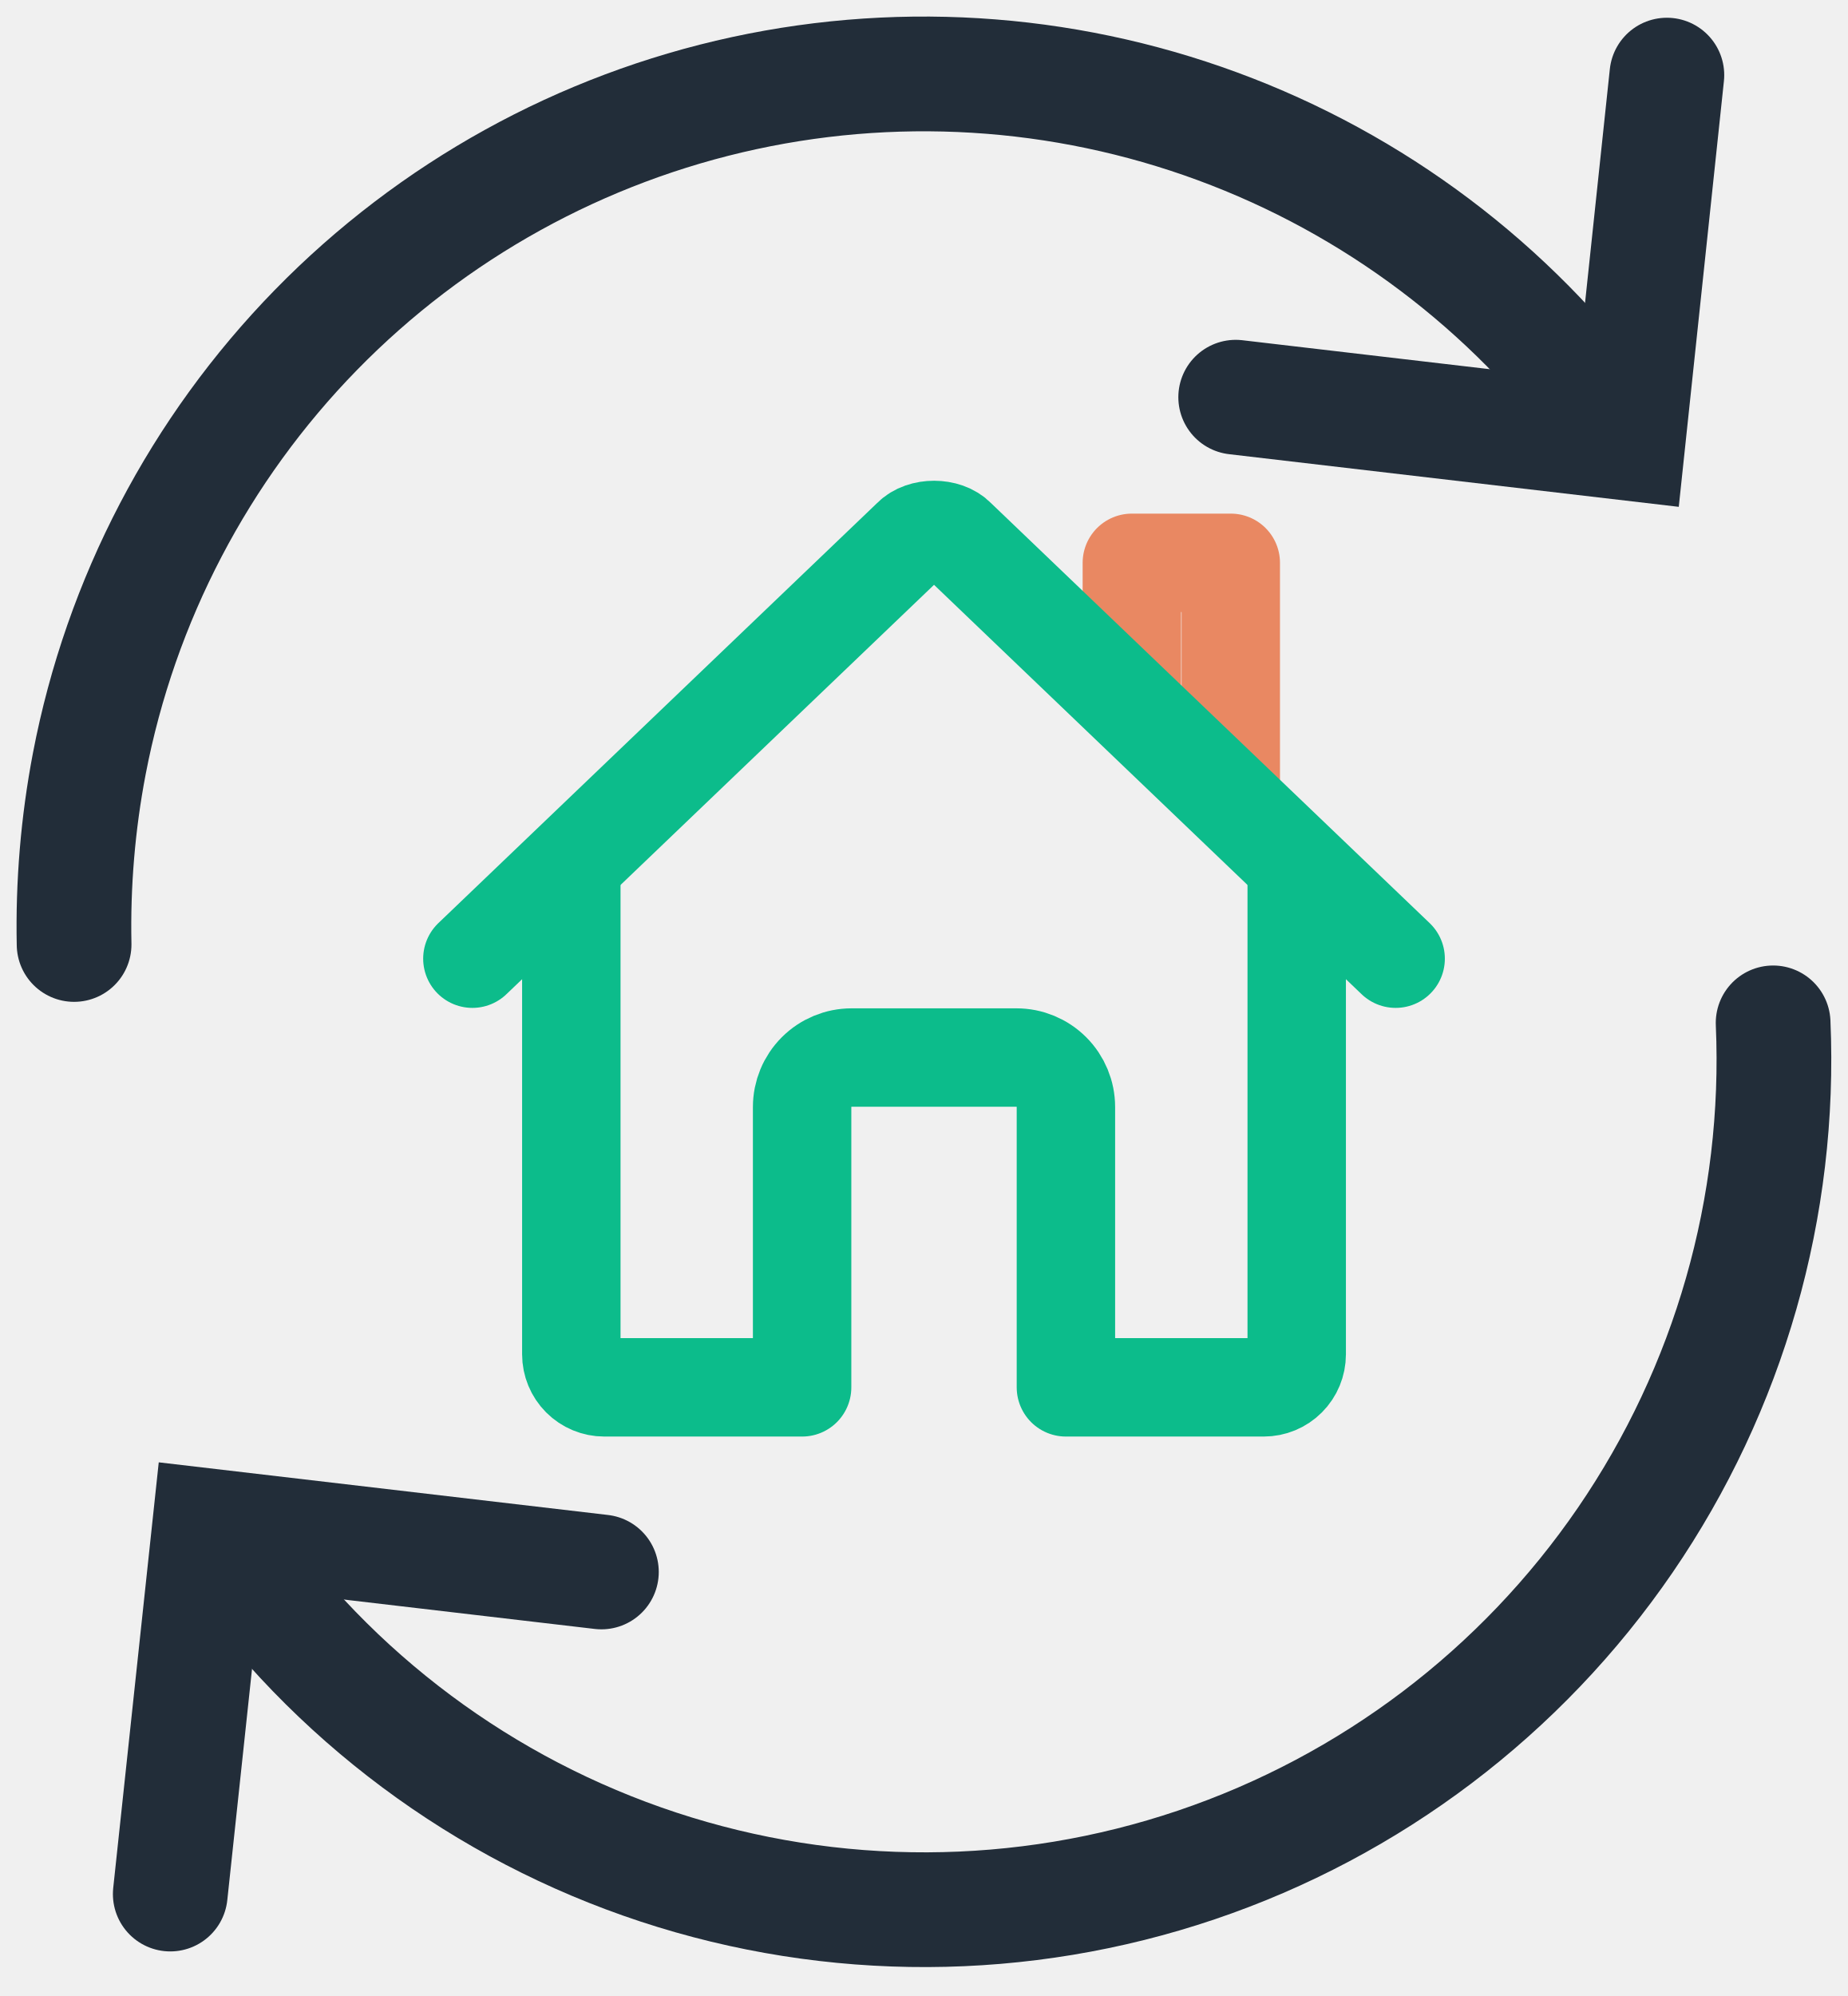
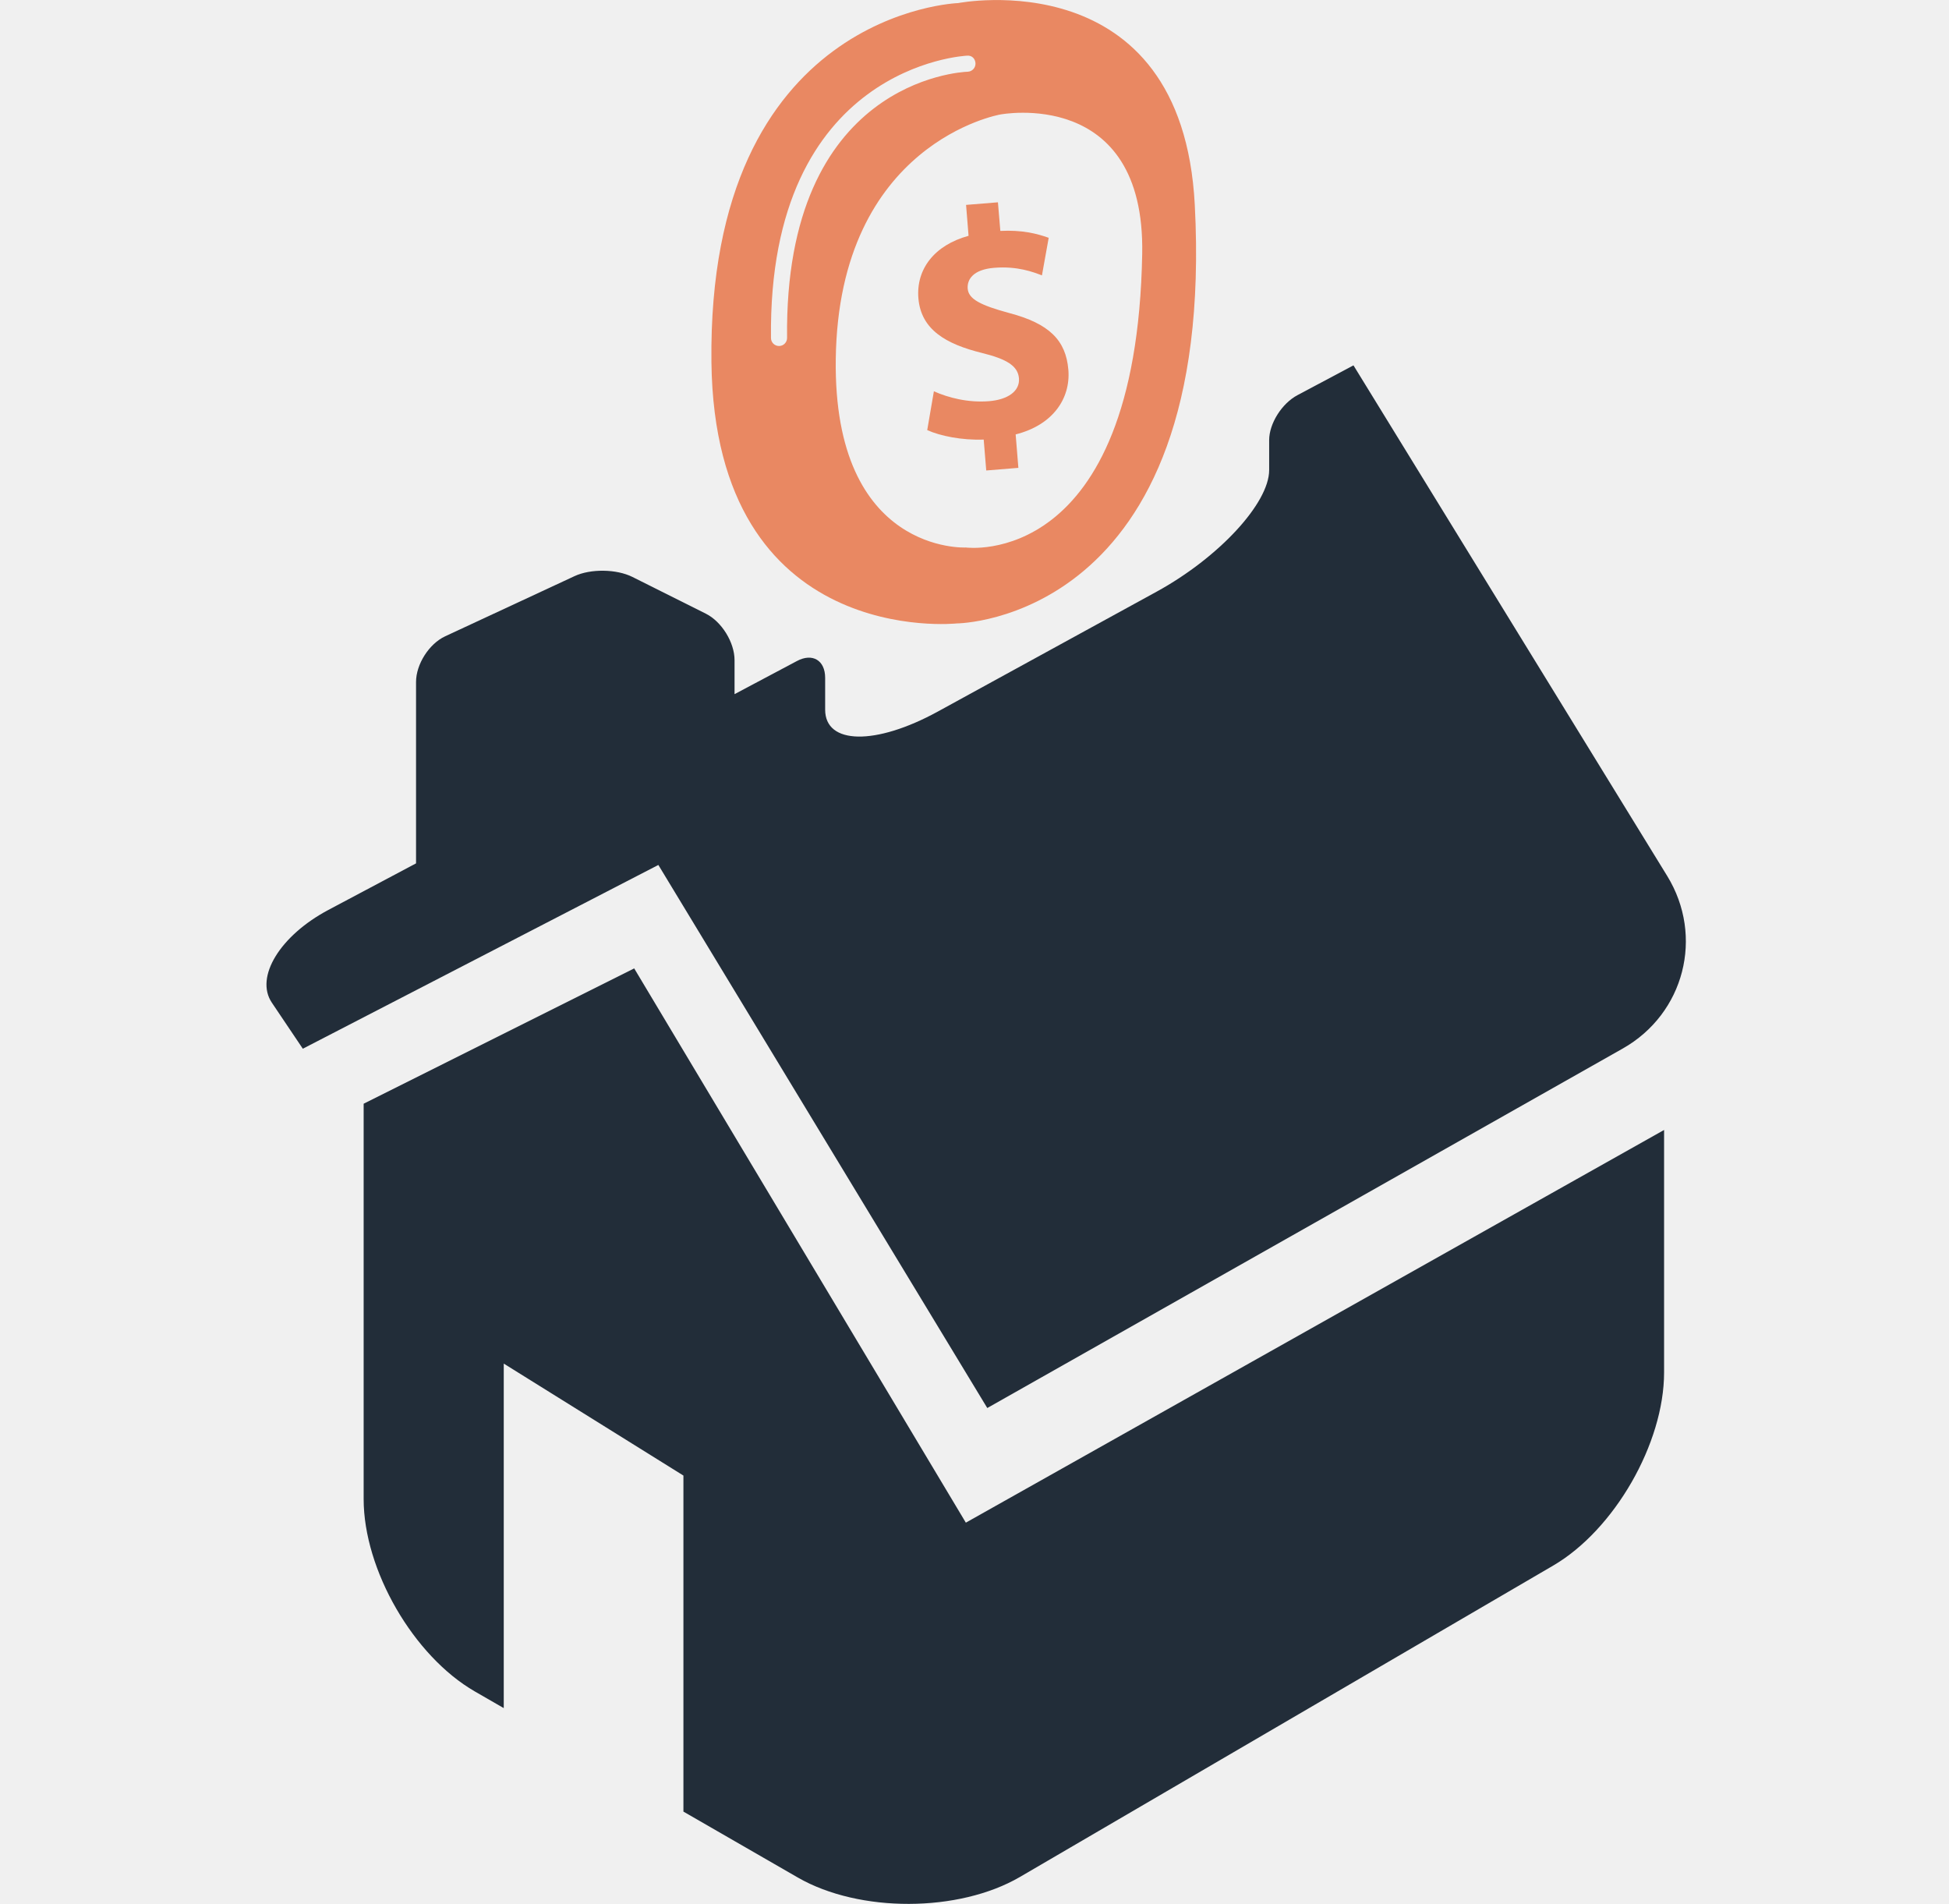
- <svg xmlns="http://www.w3.org/2000/svg" width="50" height="54" viewBox="0 0 50 54" fill="none">
-   <path d="M47.978 27.673C48.195 32.648 46.791 37.56 43.976 41.668C41.161 45.777 37.089 48.86 32.371 50.455C27.653 52.05 22.544 52.069 17.814 50.511C13.084 48.953 8.988 45.901 6.142 41.814" stroke="#222D39" stroke-width="3.104" stroke-linecap="round" />
-   <path d="M2.005 25.552C1.971 23.912 2.108 22.273 2.416 20.662C3.265 16.233 5.398 12.152 8.549 8.926C11.701 5.7 15.731 3.472 20.139 2.519C24.547 1.566 29.138 1.931 33.34 3.568C37.542 5.204 41.171 8.041 43.773 11.724" stroke="#222D39" stroke-width="3.104" stroke-linecap="round" />
-   <path d="M33.436 10.746L44.047 11.988L45.103 2.032" stroke="#222D39" stroke-width="3.104" stroke-linecap="round" />
-   <path d="M16.273 42.528L5.672 41.286L4.607 51.242" stroke="#222D39" stroke-width="3.104" stroke-linecap="round" />
-   <path d="M15.459 23.48V36.64C15.459 36.877 15.553 37.104 15.72 37.271C15.888 37.439 16.115 37.533 16.351 37.533H21.704V29.949C21.704 29.594 21.845 29.254 22.096 29.003C22.347 28.752 22.688 28.611 23.043 28.611H27.504C27.859 28.611 28.199 28.752 28.45 29.003C28.701 29.254 28.842 29.594 28.842 29.949V37.533H34.195C34.432 37.533 34.659 37.439 34.826 37.271C34.993 37.104 35.087 36.877 35.087 36.64V23.48" stroke="#0CBC8B" stroke-width="2.663" stroke-linecap="round" stroke-linejoin="round" />
-   <path d="M33.303 21.64V15.227H30.626V19.075" stroke="#E98862" stroke-width="2.663" stroke-linecap="round" stroke-linejoin="round" />
-   <path d="M37.764 25.936L25.881 14.56C25.602 14.265 24.95 14.262 24.666 14.56L12.782 25.936" stroke="#0CBC8B" stroke-width="2.663" stroke-linecap="round" stroke-linejoin="round" />
+ <svg xmlns="http://www.w3.org/2000/svg" width="43" height="42" viewBox="0 0 43 42" fill="none">
+   <g id="mortgage-svgrepo-com (1) 1" clip-path="url(#clip0_1_322)">
+     <g id="Group">
+       <g id="Group_2">
+         <path id="Vector" d="M5.997 22.118L6.681 23.135L14.525 19.081L21.782 31.061L35.8 23.132C37.162 22.362 37.601 20.657 36.783 19.324L29.861 8.06L28.626 8.717C28.28 8.9 28.001 9.345 28.001 9.709C28.001 9.903 28.001 10.13 28.001 10.37C28.001 11.1 26.889 12.302 25.517 13.053L20.689 15.698C19.317 16.449 18.205 16.43 18.205 15.655C18.205 15.655 18.205 15.341 18.205 14.953C18.205 14.565 17.924 14.399 17.581 14.583L16.206 15.313V14.563C16.206 14.172 15.923 13.713 15.573 13.538L13.952 12.727C13.602 12.552 13.032 12.544 12.677 12.709L9.821 14.037C9.467 14.202 9.179 14.653 9.179 15.044V19.046C9.179 19.046 8.313 19.505 7.245 20.073C6.178 20.64 5.619 21.555 5.997 22.118Z" fill="#222D39" />
+         <path id="Vector_2" d="M22.268 6.906C21.633 6.734 21.368 6.598 21.35 6.368C21.334 6.167 21.467 5.946 21.934 5.908C22.451 5.866 22.801 6.004 22.988 6.075L23.137 5.246C22.876 5.152 22.545 5.07 22.07 5.094L22.017 4.463L21.314 4.52L21.369 5.202C20.614 5.408 20.21 5.939 20.262 6.578C20.319 7.274 20.873 7.591 21.663 7.786C22.215 7.922 22.459 8.074 22.481 8.347C22.503 8.628 22.237 8.816 21.822 8.85C21.355 8.888 20.919 8.772 20.604 8.632L20.457 9.488C20.743 9.617 21.22 9.715 21.703 9.697L21.759 10.379L22.468 10.321L22.408 9.583C23.222 9.379 23.622 8.798 23.571 8.159C23.517 7.505 23.148 7.138 22.268 6.906Z" fill="#E98862" />
+         <path id="Vector_3" d="M21.139 0.068C21.139 0.068 15.606 0.25 15.696 7.988C15.77 14.328 21.108 13.753 21.108 13.753C21.108 13.753 26.842 13.727 26.36 4.519C26.078 -0.9 21.139 0.068 21.139 0.068ZM17.189 7.633H17.187C17.09 7.633 17.011 7.555 17.01 7.458C16.94 1.443 21.296 1.229 21.339 1.228C21.448 1.219 21.518 1.301 21.522 1.398C21.525 1.496 21.449 1.578 21.351 1.582C21.185 1.588 17.299 1.795 17.365 7.454C17.365 7.552 17.287 7.632 17.189 7.633ZM21.311 12.078C21.311 12.078 18.382 12.232 18.439 7.922C18.503 3.142 22.068 2.526 22.068 2.526C22.068 2.526 25.267 1.909 25.2 5.599C25.075 12.589 21.311 12.078 21.311 12.078Z" fill="#E98862" />
+         <path id="Vector_4" d="M17.603 41.419C18.959 42.199 21.153 42.193 22.504 41.405L34.267 34.537C35.618 33.748 36.714 31.841 36.714 30.276V24.927L21.309 33.59L13.992 21.363L8.023 24.348V33.069C8.023 34.633 9.122 36.533 10.477 37.314L11.114 37.681V30.081L15.078 32.551V39.964L17.603 41.419Z" fill="#222D39" />
+       </g>
+     </g>
+   </g>
+   <defs>
+     <clipPath id="clip0_1_322">
+       <rect width="42" height="42" fill="white" transform="translate(0.537109)" />
+     </clipPath>
+   </defs>
</svg>
